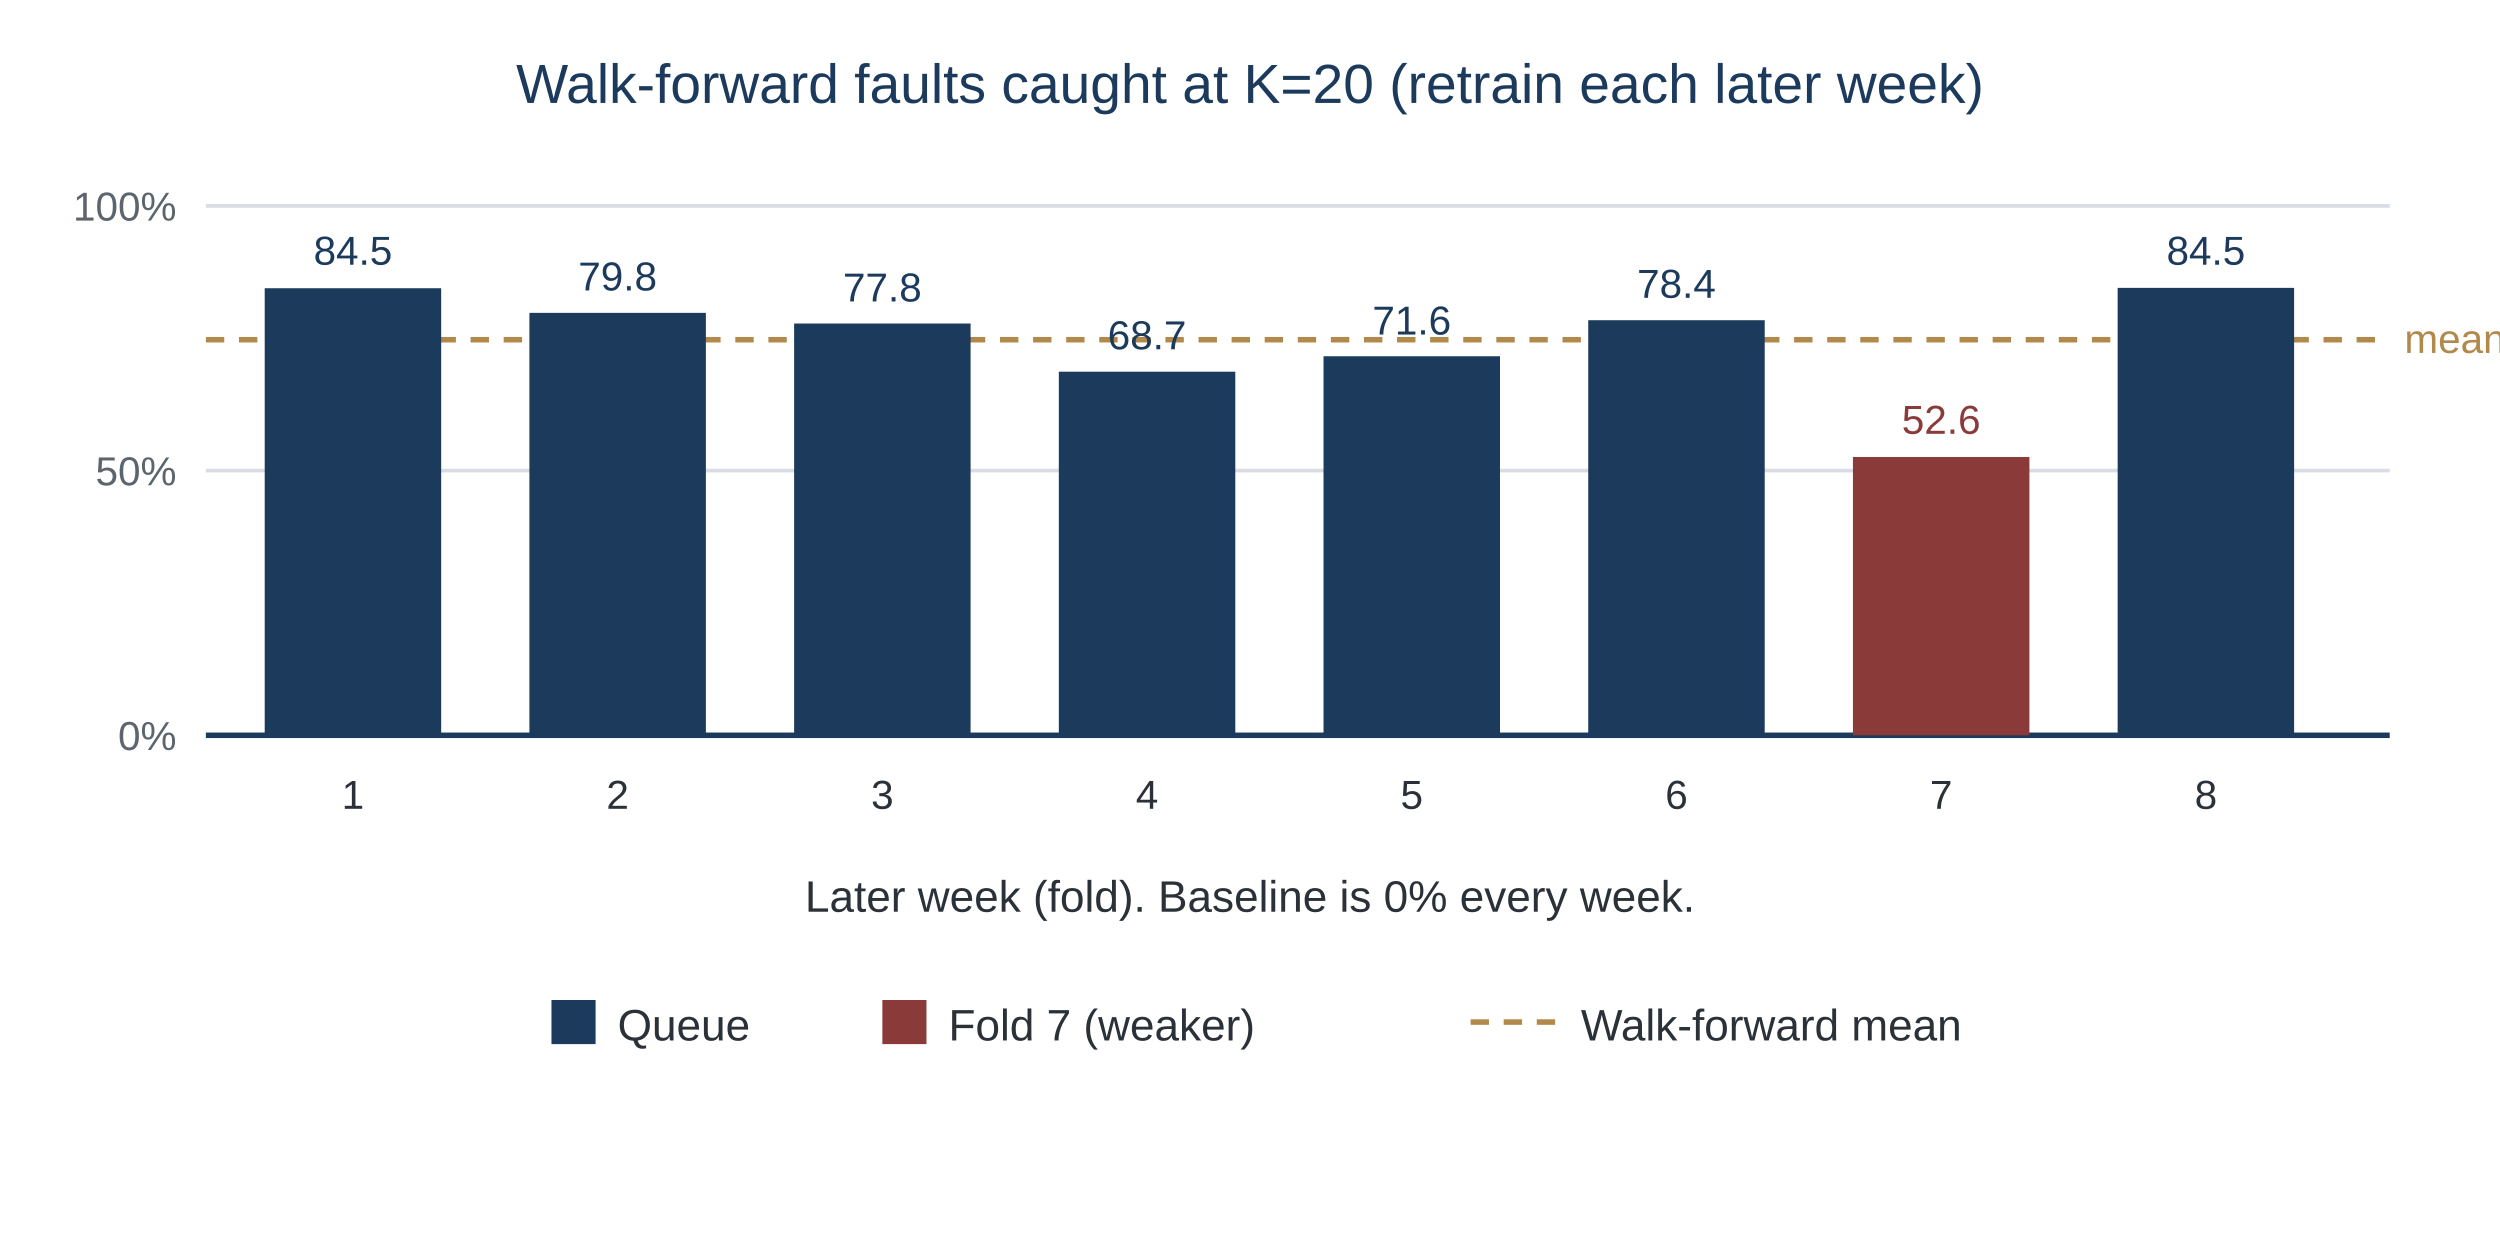
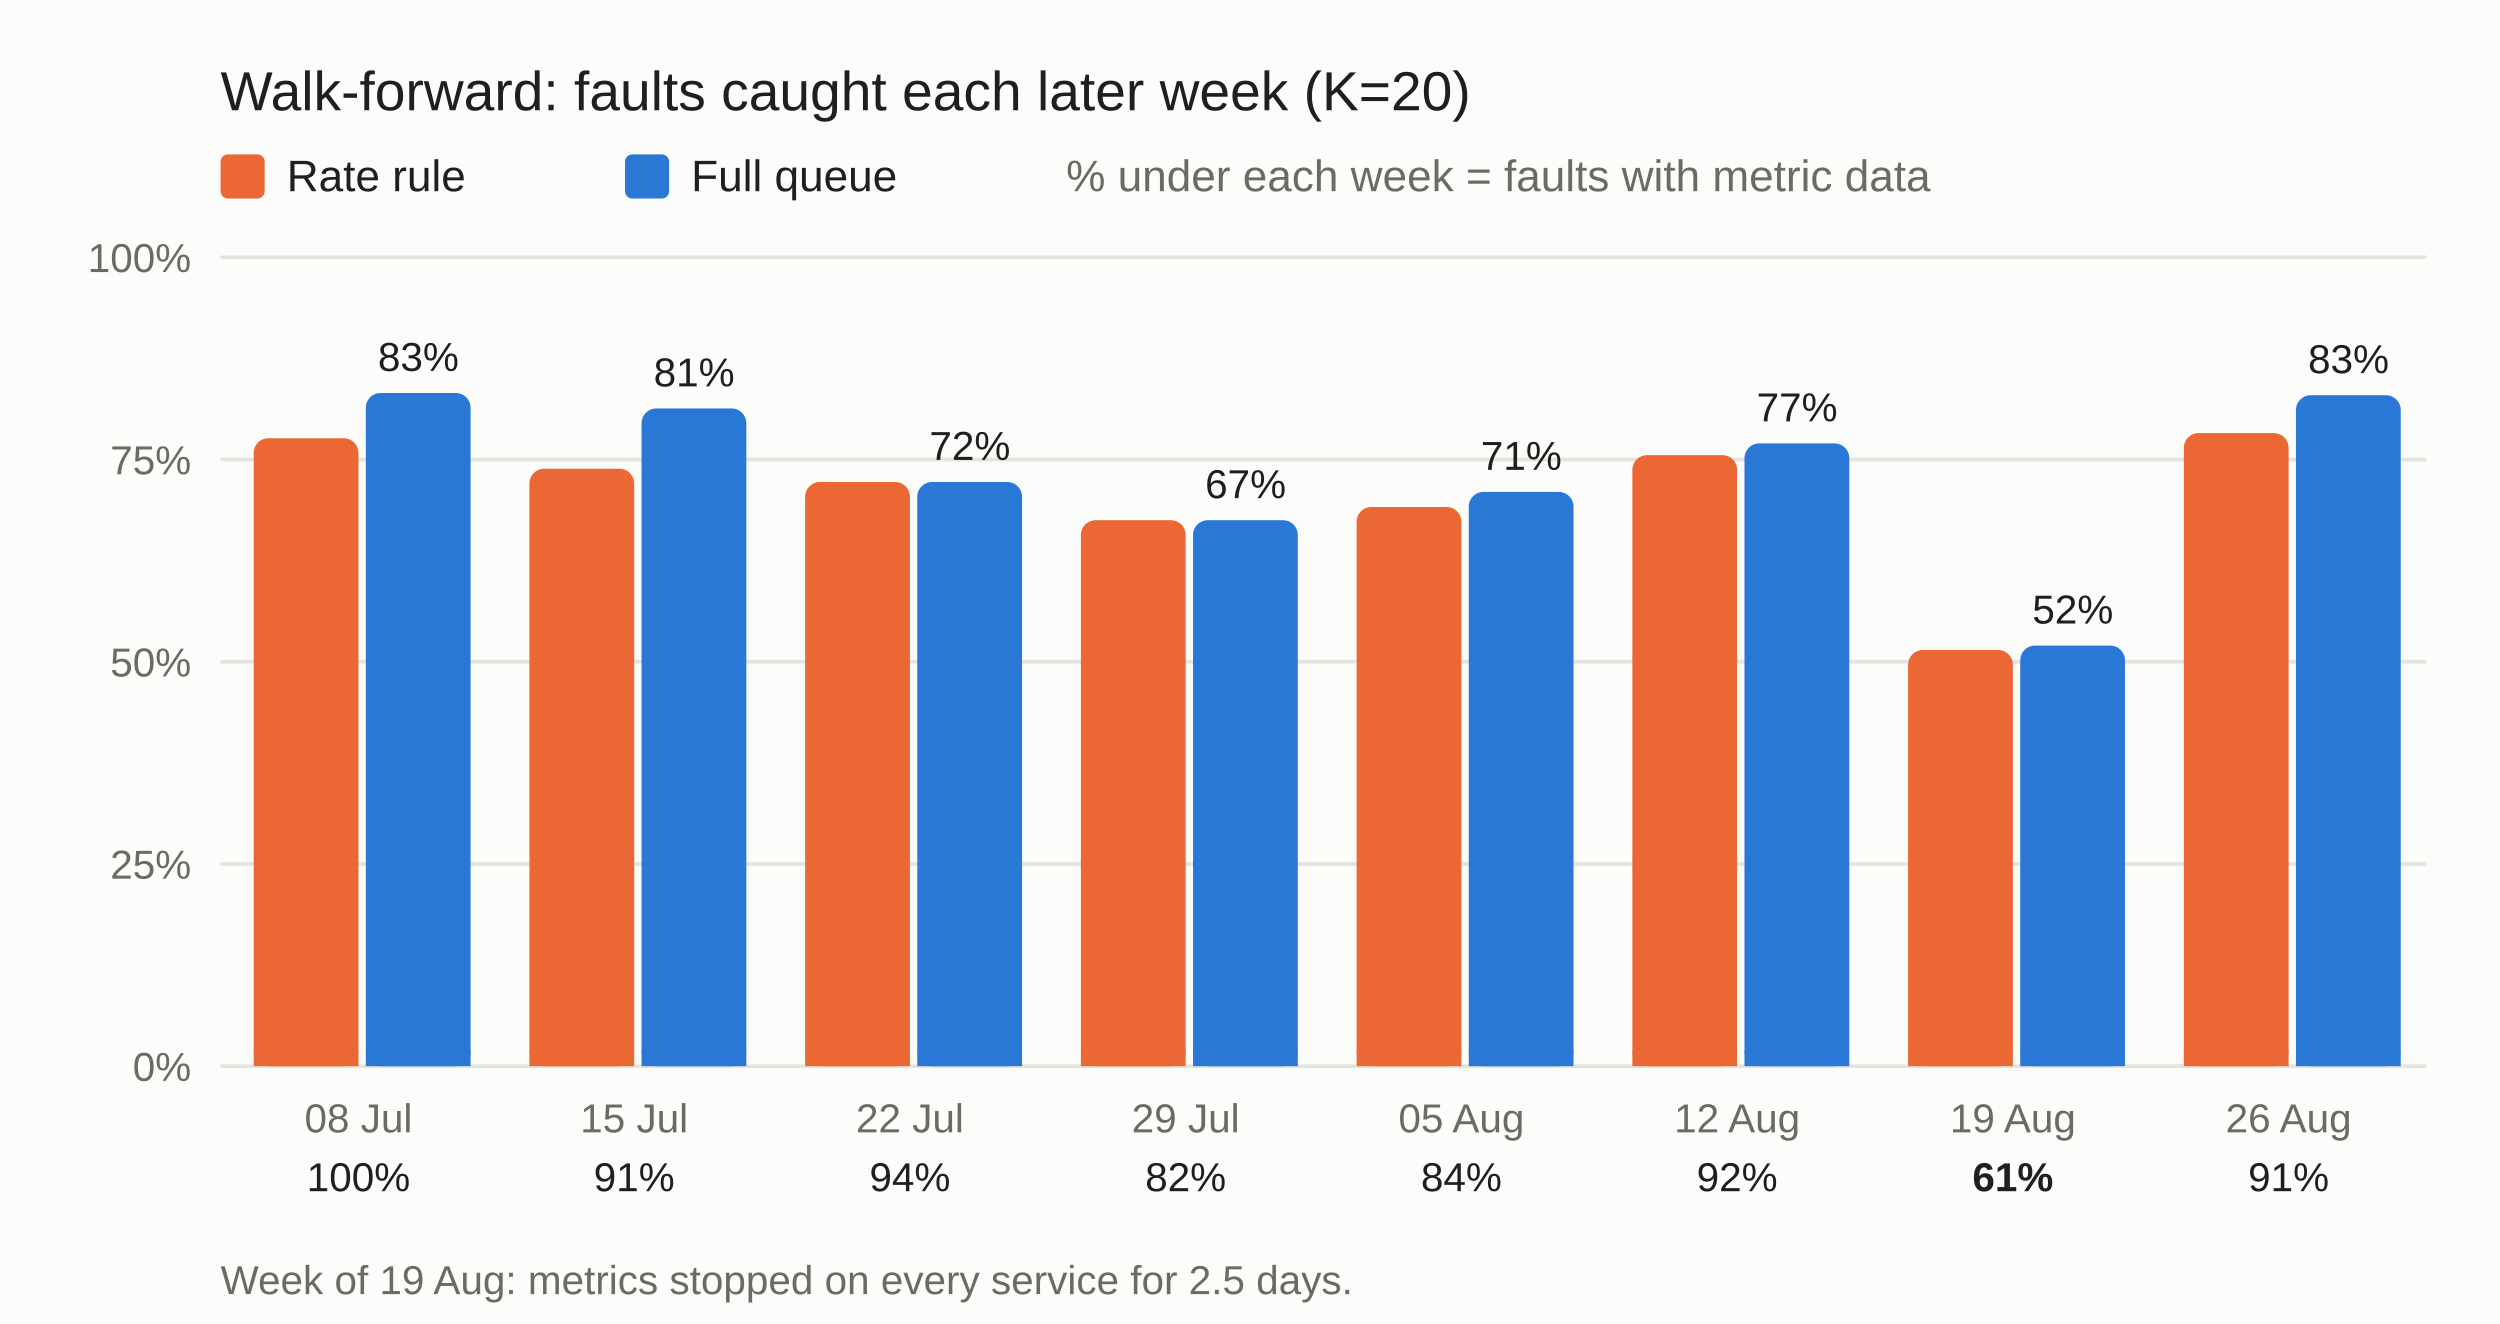
- <svg xmlns="http://www.w3.org/2000/svg" width="680" height="340" viewBox="0 0 680 340" role="img" aria-labelledby="title2 desc2">
-   <rect width="680" height="340" fill="#ffffff" />
-   <text x="340" y="28" text-anchor="middle" font-family="Arial, sans-serif" font-size="15" fill="#1c3a5c">Walk-forward faults caught at K=20 (retrain each later week)</text>
-   <g font-family="Arial, sans-serif" font-size="11" fill="#5c656d">
-     <text x="48" y="60" text-anchor="end">100%</text>
-     <text x="48" y="132" text-anchor="end">50%</text>
-     <text x="48" y="204" text-anchor="end">0%</text>
-   </g>
-   <line x1="56" y1="56" x2="650" y2="56" stroke="#d7dde3" />
-   <line x1="56" y1="128" x2="650" y2="128" stroke="#d7dde3" />
-   <line x1="56" y1="200" x2="650" y2="200" stroke="#1c3a5c" stroke-width="1.5" />
-   <line x1="56" y1="92.4" x2="650" y2="92.4" stroke="#b0894b" stroke-width="1.5" stroke-dasharray="5 4" />
-   <text x="654" y="96" font-family="Arial, sans-serif" font-size="11" fill="#b0894b">mean 74.7%</text>
-   <rect x="72" y="78.4" width="48" height="121.6" fill="#1c3a5c" />
-   <text x="96" y="72" text-anchor="middle" font-family="Arial, sans-serif" font-size="11" fill="#1c3a5c">84.5</text>
-   <rect x="144" y="85.1" width="48" height="114.9" fill="#1c3a5c" />
-   <text x="168" y="79" text-anchor="middle" font-family="Arial, sans-serif" font-size="11" fill="#1c3a5c">79.8</text>
-   <rect x="216" y="88.0" width="48" height="112.0" fill="#1c3a5c" />
-   <text x="240" y="82" text-anchor="middle" font-family="Arial, sans-serif" font-size="11" fill="#1c3a5c">77.8</text>
-   <rect x="288" y="101.1" width="48" height="98.9" fill="#1c3a5c" />
-   <text x="312" y="95" text-anchor="middle" font-family="Arial, sans-serif" font-size="11" fill="#1c3a5c">68.7</text>
-   <rect x="360" y="96.9" width="48" height="103.1" fill="#1c3a5c" />
-   <text x="384" y="91" text-anchor="middle" font-family="Arial, sans-serif" font-size="11" fill="#1c3a5c">71.6</text>
-   <rect x="432" y="87.1" width="48" height="112.9" fill="#1c3a5c" />
-   <text x="456" y="81" text-anchor="middle" font-family="Arial, sans-serif" font-size="11" fill="#1c3a5c">78.4</text>
-   <rect x="504" y="124.3" width="48" height="75.7" fill="#8b3a3a" />
-   <text x="528" y="118" text-anchor="middle" font-family="Arial, sans-serif" font-size="11" fill="#8b3a3a">52.6</text>
-   <rect x="576" y="78.3" width="48" height="121.7" fill="#1c3a5c" />
-   <text x="600" y="72" text-anchor="middle" font-family="Arial, sans-serif" font-size="11" fill="#1c3a5c">84.5</text>
-   <g font-family="Arial, sans-serif" font-size="11" fill="#2b3138" text-anchor="middle">
-     <text x="96" y="220">1</text>
-     <text x="168" y="220">2</text>
-     <text x="240" y="220">3</text>
-     <text x="312" y="220">4</text>
-     <text x="384" y="220">5</text>
-     <text x="456" y="220">6</text>
-     <text x="528" y="220">7</text>
-     <text x="600" y="220">8</text>
-   </g>
-   <text x="340" y="248" text-anchor="middle" font-family="Arial, sans-serif" font-size="12" fill="#2b3138">Later week (fold). Baseline is 0% every week.</text>
-   <g font-family="Arial, sans-serif" font-size="12">
-     <rect x="150" y="272" width="12" height="12" fill="#1c3a5c" />
-     <text x="168" y="283" fill="#2b3138">Queue</text>
-     <rect x="240" y="272" width="12" height="12" fill="#8b3a3a" />
-     <text x="258" y="283" fill="#2b3138">Fold 7 (weaker)</text>
-     <line x1="400" y1="278" x2="424" y2="278" stroke="#b0894b" stroke-width="1.5" stroke-dasharray="5 4" />
-     <text x="430" y="283" fill="#2b3138">Walk-forward mean</text>
-   </g>
+ <svg xmlns="http://www.w3.org/2000/svg" width="680" height="360" viewBox="0 0 680 360" role="img" aria-labelledby="t d">
+   <rect width="680" height="360" fill="#fcfcfb" />
+   <text x="60" y="30" font-family="Arial, Helvetica, sans-serif" font-size="15" fill="#1f1f1e">Walk-forward: faults caught each later week (K=20)</text>
+   <rect x="60" y="42" width="12" height="12" rx="2" fill="#eb6834" />
+   <text x="78" y="52" font-family="Arial, Helvetica, sans-serif" font-size="12" fill="#1f1f1e">Rate rule</text>
+   <rect x="170" y="42" width="12" height="12" rx="2" fill="#2a78d6" />
+   <text x="188" y="52" font-family="Arial, Helvetica, sans-serif" font-size="12" fill="#1f1f1e">Full queue</text>
+   <text x="290" y="52" font-family="Arial, Helvetica, sans-serif" font-size="12" fill="#6b6a64">% under each week = faults with metric data</text>
+   <line x1="60" y1="290.0" x2="660" y2="290.0" stroke="#e4e3dd" />
+   <text x="52" y="294.0" text-anchor="end" font-family="Arial, Helvetica, sans-serif" font-size="11" fill="#6b6a64">0%</text>
+   <line x1="60" y1="235.0" x2="660" y2="235.0" stroke="#e4e3dd" />
+   <text x="52" y="239.0" text-anchor="end" font-family="Arial, Helvetica, sans-serif" font-size="11" fill="#6b6a64">25%</text>
+   <line x1="60" y1="180.0" x2="660" y2="180.0" stroke="#e4e3dd" />
+   <text x="52" y="184.0" text-anchor="end" font-family="Arial, Helvetica, sans-serif" font-size="11" fill="#6b6a64">50%</text>
+   <line x1="60" y1="125.0" x2="660" y2="125.0" stroke="#e4e3dd" />
+   <text x="52" y="129.0" text-anchor="end" font-family="Arial, Helvetica, sans-serif" font-size="11" fill="#6b6a64">75%</text>
+   <line x1="60" y1="70.0" x2="660" y2="70.0" stroke="#e4e3dd" />
+   <text x="52" y="74.0" text-anchor="end" font-family="Arial, Helvetica, sans-serif" font-size="11" fill="#6b6a64">100%</text>
+   <rect x="69.0" y="119.2" width="28.5" height="170.8" rx="4" fill="#eb6834" />
+   <rect x="69.0" y="286.0" width="28.5" height="4.0" fill="#eb6834" />
+   <rect x="99.5" y="106.9" width="28.5" height="183.1" rx="4" fill="#2a78d6" />
+   <rect x="99.5" y="286.0" width="28.5" height="4.0" fill="#2a78d6" />
+   <text x="113.8" y="100.9" text-anchor="middle" font-family="Arial, Helvetica, sans-serif" font-size="11" fill="#1f1f1e">83%</text>
+   <text x="97.5" y="308" text-anchor="middle" font-family="Arial, Helvetica, sans-serif" font-size="11" fill="#6b6a64">08 Jul</text>
+   <text x="97.5" y="324" text-anchor="middle" font-family="Arial, Helvetica, sans-serif" font-size="11" fill="#1f1f1e">100%</text>
+   <rect x="144.0" y="127.5" width="28.5" height="162.5" rx="4" fill="#eb6834" />
+   <rect x="144.0" y="286.0" width="28.5" height="4.0" fill="#eb6834" />
+   <rect x="174.5" y="111.1" width="28.5" height="178.9" rx="4" fill="#2a78d6" />
+   <rect x="174.5" y="286.0" width="28.5" height="4.0" fill="#2a78d6" />
+   <text x="188.8" y="105.1" text-anchor="middle" font-family="Arial, Helvetica, sans-serif" font-size="11" fill="#1f1f1e">81%</text>
+   <text x="172.5" y="308" text-anchor="middle" font-family="Arial, Helvetica, sans-serif" font-size="11" fill="#6b6a64">15 Jul</text>
+   <text x="172.5" y="324" text-anchor="middle" font-family="Arial, Helvetica, sans-serif" font-size="11" fill="#1f1f1e">91%</text>
+   <rect x="219.0" y="131.1" width="28.5" height="158.9" rx="4" fill="#eb6834" />
+   <rect x="219.0" y="286.0" width="28.5" height="4.0" fill="#eb6834" />
+   <rect x="249.5" y="131.1" width="28.5" height="158.9" rx="4" fill="#2a78d6" />
+   <rect x="249.5" y="286.0" width="28.5" height="4.0" fill="#2a78d6" />
+   <text x="263.8" y="125.1" text-anchor="middle" font-family="Arial, Helvetica, sans-serif" font-size="11" fill="#1f1f1e">72%</text>
+   <text x="247.5" y="308" text-anchor="middle" font-family="Arial, Helvetica, sans-serif" font-size="11" fill="#6b6a64">22 Jul</text>
+   <text x="247.5" y="324" text-anchor="middle" font-family="Arial, Helvetica, sans-serif" font-size="11" fill="#1f1f1e">94%</text>
+   <rect x="294.0" y="141.5" width="28.5" height="148.5" rx="4" fill="#eb6834" />
+   <rect x="294.0" y="286.0" width="28.5" height="4.0" fill="#eb6834" />
+   <rect x="324.5" y="141.5" width="28.5" height="148.5" rx="4" fill="#2a78d6" />
+   <rect x="324.5" y="286.0" width="28.5" height="4.0" fill="#2a78d6" />
+   <text x="338.8" y="135.5" text-anchor="middle" font-family="Arial, Helvetica, sans-serif" font-size="11" fill="#1f1f1e">67%</text>
+   <text x="322.5" y="308" text-anchor="middle" font-family="Arial, Helvetica, sans-serif" font-size="11" fill="#6b6a64">29 Jul</text>
+   <text x="322.5" y="324" text-anchor="middle" font-family="Arial, Helvetica, sans-serif" font-size="11" fill="#1f1f1e">82%</text>
+   <rect x="369.0" y="137.9" width="28.5" height="152.1" rx="4" fill="#eb6834" />
+   <rect x="369.0" y="286.0" width="28.5" height="4.0" fill="#eb6834" />
+   <rect x="399.5" y="133.8" width="28.5" height="156.2" rx="4" fill="#2a78d6" />
+   <rect x="399.5" y="286.0" width="28.5" height="4.0" fill="#2a78d6" />
+   <text x="413.8" y="127.8" text-anchor="middle" font-family="Arial, Helvetica, sans-serif" font-size="11" fill="#1f1f1e">71%</text>
+   <text x="397.5" y="308" text-anchor="middle" font-family="Arial, Helvetica, sans-serif" font-size="11" fill="#6b6a64">05 Aug</text>
+   <text x="397.5" y="324" text-anchor="middle" font-family="Arial, Helvetica, sans-serif" font-size="11" fill="#1f1f1e">84%</text>
+   <rect x="444.0" y="123.8" width="28.5" height="166.2" rx="4" fill="#eb6834" />
+   <rect x="444.0" y="286.0" width="28.5" height="4.0" fill="#eb6834" />
+   <rect x="474.5" y="120.6" width="28.5" height="169.4" rx="4" fill="#2a78d6" />
+   <rect x="474.5" y="286.0" width="28.5" height="4.0" fill="#2a78d6" />
+   <text x="488.8" y="114.6" text-anchor="middle" font-family="Arial, Helvetica, sans-serif" font-size="11" fill="#1f1f1e">77%</text>
+   <text x="472.5" y="308" text-anchor="middle" font-family="Arial, Helvetica, sans-serif" font-size="11" fill="#6b6a64">12 Aug</text>
+   <text x="472.5" y="324" text-anchor="middle" font-family="Arial, Helvetica, sans-serif" font-size="11" fill="#1f1f1e">92%</text>
+   <rect x="519.0" y="176.8" width="28.5" height="113.2" rx="4" fill="#eb6834" />
+   <rect x="519.0" y="286.0" width="28.5" height="4.0" fill="#eb6834" />
+   <rect x="549.5" y="175.6" width="28.5" height="114.4" rx="4" fill="#2a78d6" />
+   <rect x="549.5" y="286.0" width="28.5" height="4.0" fill="#2a78d6" />
+   <text x="563.8" y="169.6" text-anchor="middle" font-family="Arial, Helvetica, sans-serif" font-size="11" fill="#1f1f1e">52%</text>
+   <text x="547.5" y="308" text-anchor="middle" font-family="Arial, Helvetica, sans-serif" font-size="11" fill="#6b6a64">19 Aug</text>
+   <text x="547.5" y="324" text-anchor="middle" font-family="Arial, Helvetica, sans-serif" font-size="11" fill="#1f1f1e" font-weight="bold">61%</text>
+   <rect x="594.0" y="117.8" width="28.5" height="172.2" rx="4" fill="#eb6834" />
+   <rect x="594.0" y="286.0" width="28.5" height="4.0" fill="#eb6834" />
+   <rect x="624.5" y="107.5" width="28.5" height="182.5" rx="4" fill="#2a78d6" />
+   <rect x="624.5" y="286.0" width="28.5" height="4.0" fill="#2a78d6" />
+   <text x="638.8" y="101.5" text-anchor="middle" font-family="Arial, Helvetica, sans-serif" font-size="11" fill="#1f1f1e">83%</text>
+   <text x="622.5" y="308" text-anchor="middle" font-family="Arial, Helvetica, sans-serif" font-size="11" fill="#6b6a64">26 Aug</text>
+   <text x="622.5" y="324" text-anchor="middle" font-family="Arial, Helvetica, sans-serif" font-size="11" fill="#1f1f1e">91%</text>
+   <text x="60" y="352" font-family="Arial, Helvetica, sans-serif" font-size="11" fill="#6b6a64">Week of 19 Aug: metrics stopped on every service for 2.5 days.</text>
</svg>
